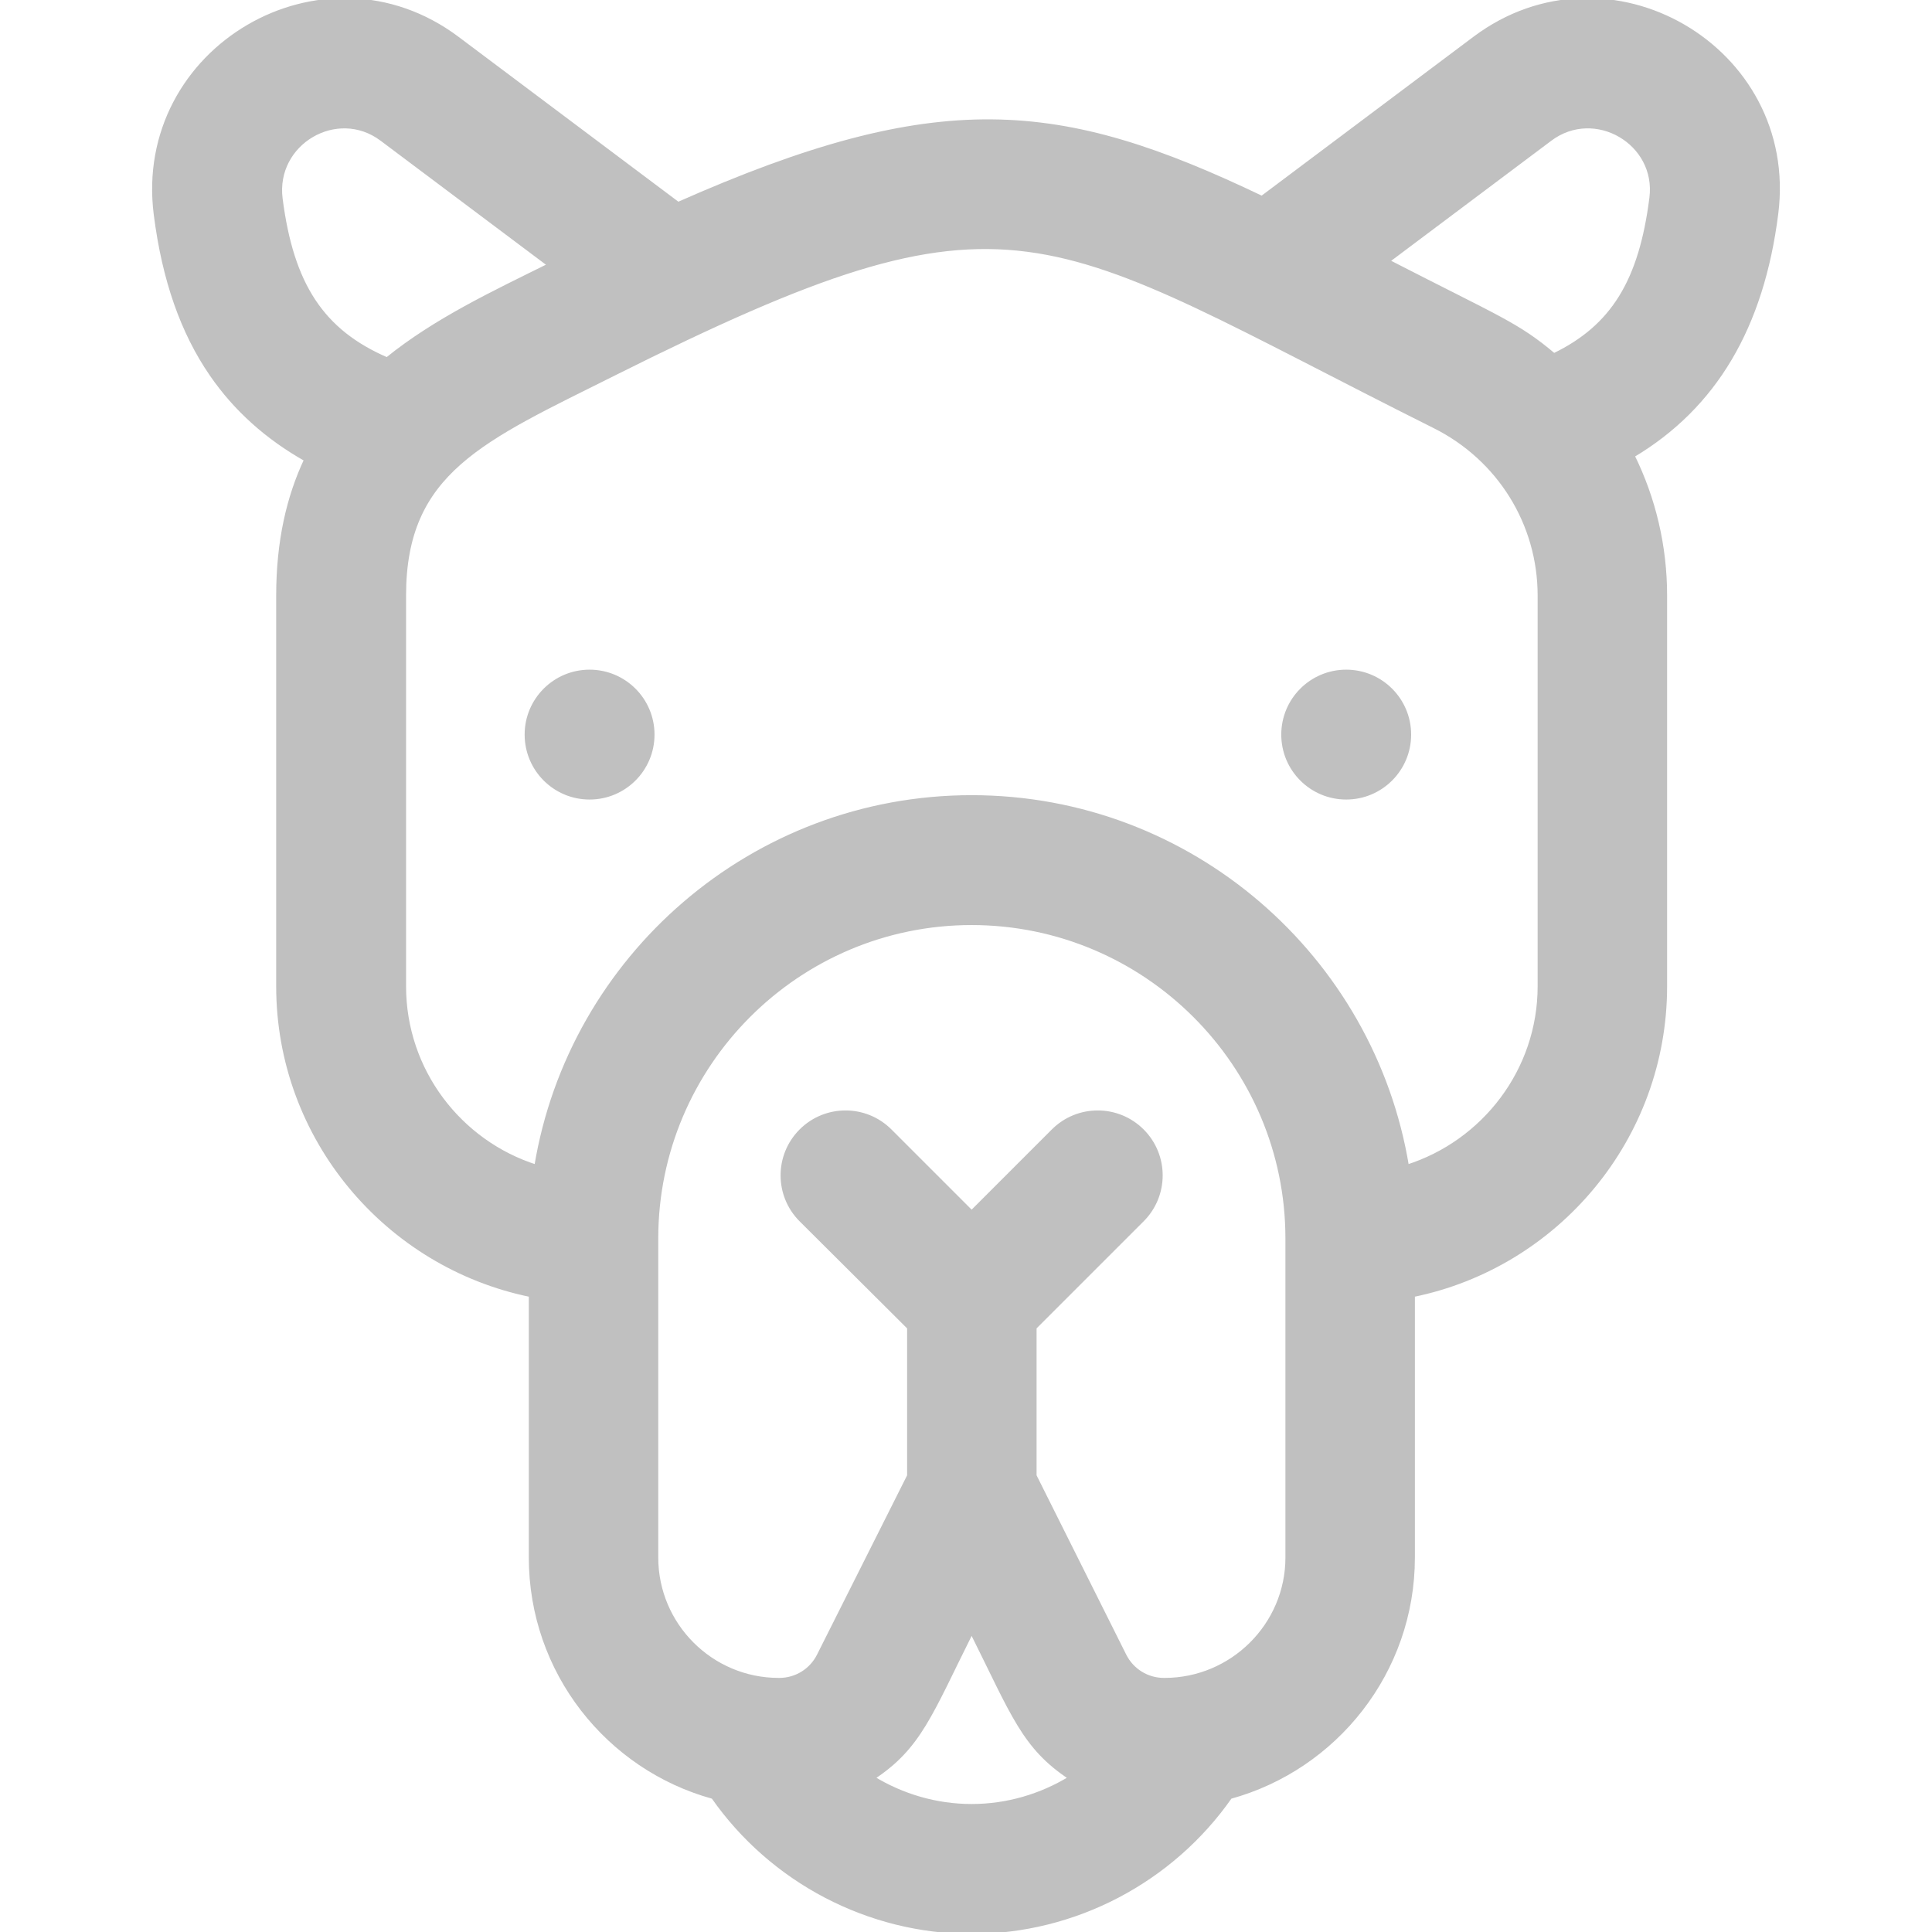
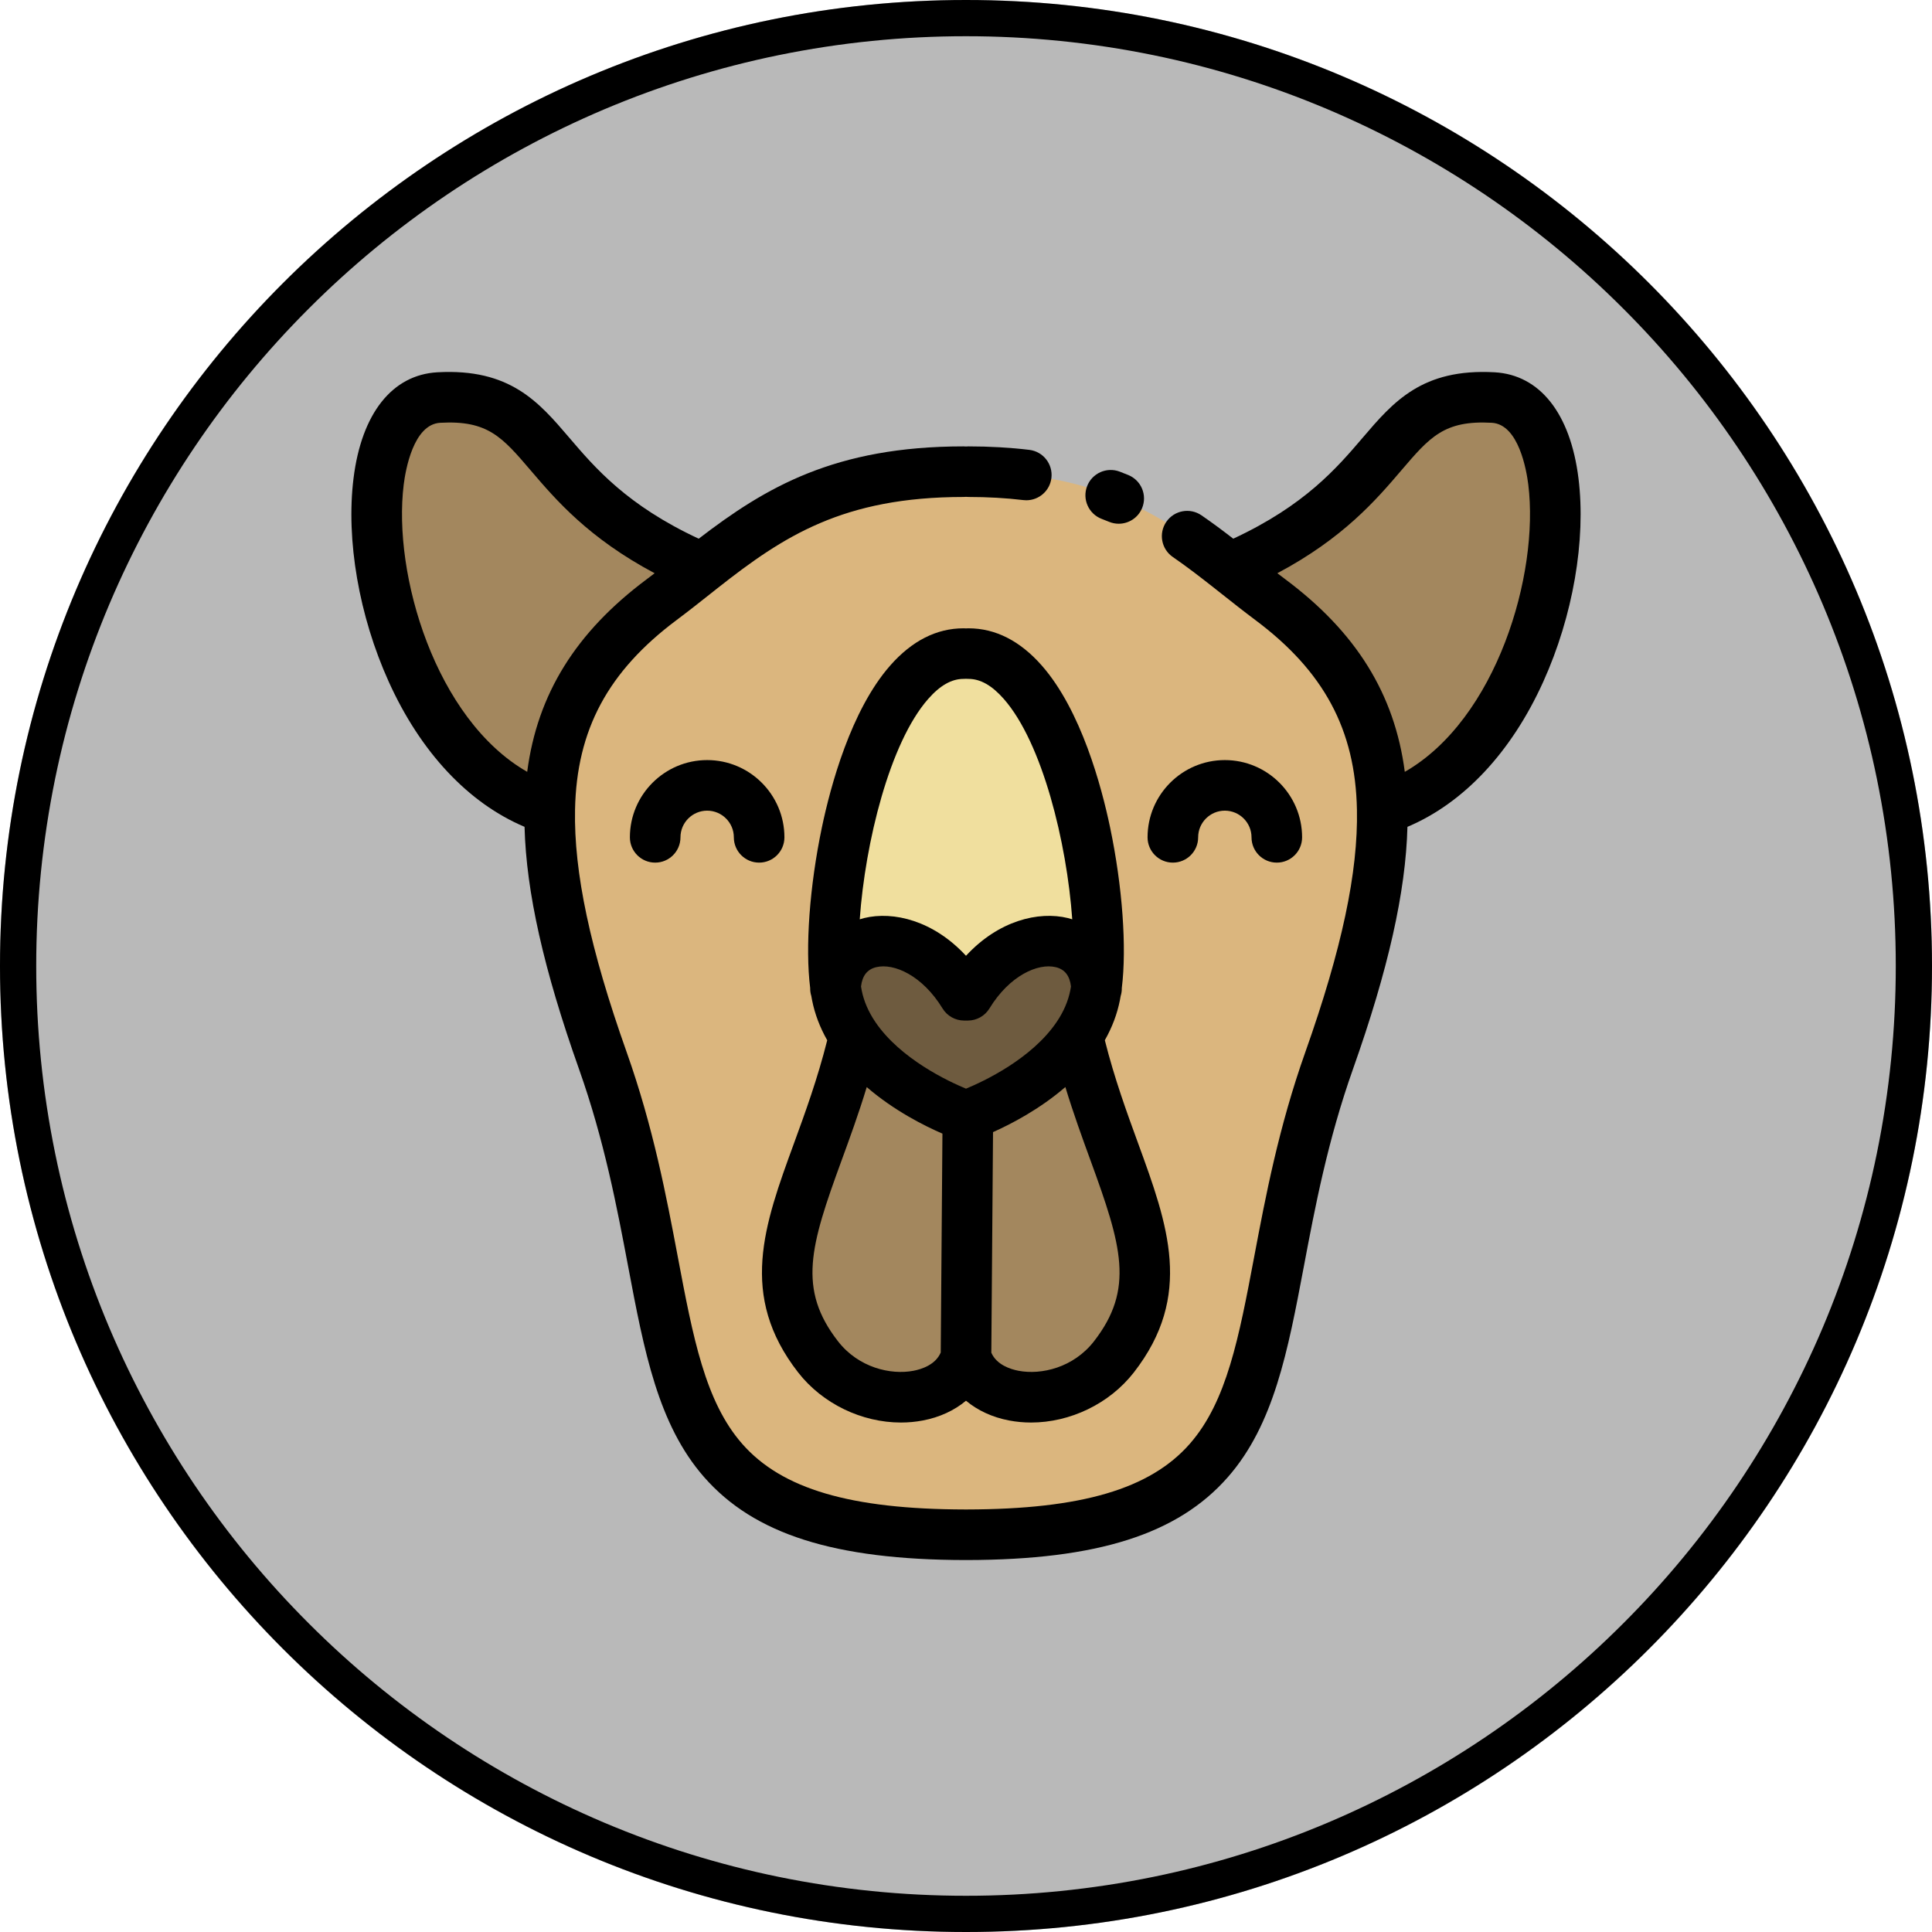
- <svg xmlns="http://www.w3.org/2000/svg" fill="#C0C0C0" height="800px" width="800px" version="1.1" id="Layer_1" viewBox="0 0 511.999 511.999" xml:space="preserve" stroke="#C0C0C0">
-   <g id="SVGRepo_bgCarrier" stroke-width="0" />
-   <g id="SVGRepo_tracerCarrier" stroke-linecap="round" stroke-linejoin="round" />
-   <g id="SVGRepo_iconCarrier">
+ <svg xmlns="http://www.w3.org/2000/svg" style="isolation:isolate" viewBox="0 0 800 800" width="800pt" height="800pt">
+   <defs>
+     <clipPath id="_clipPath_WXg8sohquhsLP3DXxmRKQAB8qJwwL4aF">
+       <rect width="800" height="800" />
+     </clipPath>
+   </defs>
+   <g clip-path="url(#_clipPath_WXg8sohquhsLP3DXxmRKQAB8qJwwL4aF)">
+     <circle vector-effect="non-scaling-stroke" cx="400" cy="400" r="400" fill="rgb(185,185,185)" />
+     <path d=" M 0 400 C 0 179.234 179.234 0 400 0 C 620.766 0 800 179.234 800 400 C 800 620.766 620.766 800 400 800 C 179.234 800 0 620.766 0 400 Z  M 15 400 C 14.99 373.95 17.61 347.96 22.83 322.43 C 27.9 297.68 35.42 273.49 45.27 250.21 C 64.65 204.48 92.68 162.92 127.82 127.82 C 162.92 92.68 204.48 64.65 250.21 45.27 C 273.49 35.42 297.68 27.9 322.44 22.83 C 347.96 17.61 373.95 14.99 400 15 C 426.05 14.99 452.04 17.61 477.56 22.83 C 502.32 27.9 526.51 35.42 549.79 45.27 C 595.52 64.65 637.08 92.68 672.18 127.82 C 707.32 162.92 735.35 204.48 754.73 250.21 C 764.58 273.49 772.1 297.68 777.17 322.44 C 782.39 347.96 785.01 373.95 785 400 C 785.01 426.05 782.39 452.04 777.17 477.56 C 772.1 502.32 764.58 526.51 754.73 549.79 C 735.35 595.52 707.32 637.08 672.18 672.18 C 637.08 707.32 595.52 735.35 549.79 754.73 C 526.51 764.58 502.32 772.1 477.56 777.17 C 452.04 782.39 426.05 785.01 400 785 C 373.95 785.01 347.96 782.39 322.44 777.17 C 297.68 772.1 273.49 764.58 250.21 754.73 C 204.48 735.35 162.92 707.32 127.82 672.18 C 92.68 637.08 64.65 595.52 45.27 549.79 C 35.42 526.51 27.9 502.32 22.83 477.56 C 17.61 452.04 14.99 426.05 15 400 Z " fill-rule="evenodd" fill="rgb(0,0,0)" />
    <g>
+       <path d=" M 618.279 164.608 C 664.635 167.164 647.779 311.557 572.362 335.055 L 572.349 335.055 C 571.622 297.697 556.471 271.029 525.98 248.27 C 520.265 243.996 514.751 239.572 509.187 235.187 C 582.65 203.722 569.655 161.915 618.279 164.608 Z " fill="rgb(163,135,94)" />
+       <path d=" M 345.973 408.694 C 346.136 409.897 346.324 411.038 346.536 412.116 C 347.765 418.344 350.359 423.971 353.755 429.009 C 339.569 489.852 308.514 523.023 338.766 561.872 C 356.825 585.057 393.719 583.177 399.997 561.872 C 406.275 583.177 443.17 585.057 461.229 561.872 C 491.48 523.023 460.464 489.788 446.278 428.946 C 449.662 423.932 452.231 418.318 453.458 412.115 C 453.671 411.037 453.859 409.897 454.022 408.693 C 459.222 370.846 441.239 270.353 400.848 270.641 L 399.145 270.641 C 358.755 270.353 340.771 370.847 345.973 408.694 Z  M 572.35 335.056 C 572.914 362.876 565.456 396.625 550.394 439.121 C 509.665 553.938 547.148 635.246 400.349 635.508 L 399.647 635.508 C 252.849 635.246 290.332 553.937 249.603 439.121 C 234.526 396.625 227.082 362.864 227.647 335.043 C 228.374 297.685 243.537 271.029 274.016 248.271 C 279.731 243.997 285.232 239.586 290.796 235.188 C 316.612 214.874 343.731 195.312 398.996 195.312 L 401.001 195.312 C 456.268 195.312 483.386 214.862 509.19 235.188 C 514.754 239.574 520.268 243.997 525.983 248.271 C 556.472 271.03 571.623 297.698 572.35 335.056 Z " fill="rgb(219,182,126)" />
+       <path d=" M 446.279 428.945 C 460.465 489.787 491.481 523.022 461.23 561.871 C 443.171 585.056 406.276 583.176 399.998 561.871 L 400.776 461.728 C 400.775 461.729 431.379 451.076 446.279 428.945 Z " fill="rgb(163,135,94)" />
+       <path d=" M 400.849 270.641 C 441.24 270.353 459.223 370.847 454.023 408.693 C 452.319 383.315 418.959 382.276 400.775 412.115 L 399.221 412.115 C 381.037 382.277 347.677 383.316 345.973 408.693 C 340.772 370.846 358.755 270.353 399.146 270.641 C 399.146 270.641 400.849 270.641 400.849 270.641 Z " fill="rgb(240,223,158)" />
+       <path d=" M 454.023 408.694 C 453.86 409.897 453.672 411.038 453.459 412.116 C 452.231 418.318 449.662 423.933 446.279 428.947 C 431.379 451.078 400.776 461.73 400.776 461.73 L 399.222 461.73 C 399.222 461.73 368.682 451.09 353.756 429.01 C 350.36 423.972 347.765 418.346 346.537 412.117 C 346.325 411.039 346.137 409.899 345.974 408.695 C 347.678 383.317 381.038 382.278 399.222 412.117 L 400.776 412.117 C 418.959 382.276 452.319 383.316 454.023 408.694 Z " fill="rgb(110,91,63)" />
      <g>
-         <path d="M390.779,10.143L334.411,52.42c-53.585-25.659-85.699-28.967-154.705,1.605L121.205,10.15 c-35.492-26.618-85.611,2.68-79.951,46.766c2.212,17.235,7.041,31.074,14.766,42.308c6.333,9.211,14.734,16.766,25.077,22.579 c-4.647,9.839-7.406,21.62-7.406,36.047v103.507c0,40.347,28.86,74.103,66.949,81.866v69.521 c0,30.279,20.442,55.833,48.325,63.485c15.534,22.221,41.179,35.769,68.53,35.769c27.35,0,52.996-13.549,68.529-35.769 c27.884-7.651,48.437-33.205,48.437-63.485v-69.521c38.089-7.762,66.838-41.518,66.838-81.866V157.85 c0-13.178-3.038-25.802-8.609-37.087c21.767-12.96,34.272-34.081,38.071-64.15C476.314,12.658,426.161-16.394,390.779,10.143z M74.401,52.662c-1.895-14.759,14.91-24.661,26.753-15.777l44.47,33.353c-14.772,7.327-30.169,14.526-43.064,24.968 C85.362,87.794,77.326,75.448,74.401,52.662z M257.494,478.581c-9.366,0-18.388-2.669-26.154-7.421 c12.401-8.172,15.188-16.833,26.154-38.761c10.98,21.963,13.754,30.592,26.152,38.761 C275.881,475.912,266.859,478.581,257.494,478.581z M308.624,445.162h-0.156c-4.459,0-8.468-2.479-10.462-6.465l-23.803-47.606 v-39.264l28.524-28.524c6.526-6.526,6.526-17.105,0-23.63c-6.524-6.526-17.105-6.526-23.63,0l-21.604,21.603l-21.604-21.603 c-6.524-6.526-17.105-6.526-23.63,0c-6.526,6.526-6.526,17.105,0,23.63l28.635,28.524v39.264l-23.916,47.606 c-1.993,3.988-6.003,6.465-10.462,6.465h-0.156c-17.875,0-32.416-14.542-32.416-32.416v-84.55 c0-46.068,37.479-83.547,83.547-83.547c46.068,0,83.658,37.479,83.658,83.547v84.55h0.004 C341.152,430.62,326.498,445.162,308.624,445.162z M407.99,261.358c0,22.362-14.832,41.346-35.091,47.783 c-9.127-55.463-57.398-97.912-115.405-97.912c-58.007,0-106.279,42.449-115.405,97.912c-20.258-6.438-34.979-25.421-34.979-47.783 V157.851c0-32.919,20.624-41.293,55.739-58.851c107.183-53.593,112.392-38.448,217.319,14.015 c17.093,8.546,27.822,25.727,27.822,44.836V261.358z M437.606,52.424c-2.777,21.981-10.154,34.13-25.795,41.687 c-9.799-8.267-14.301-9.611-44.075-24.911l43.096-32.322C422.61,28.044,439.454,37.798,437.606,52.424z" />
+         <path d=" M 400.775 461.729 L 399.997 561.872 C 393.719 583.177 356.825 585.057 338.766 561.872 C 308.514 523.023 339.569 489.852 353.755 429.009 C 368.68 451.091 399.221 461.729 399.221 461.729 L 400.775 461.729 L 400.775 461.729 Z " fill="rgb(163,135,94)" />
+         <path d=" M 290.794 235.188 C 285.23 239.586 279.728 243.997 274.014 248.271 C 243.536 271.029 228.372 297.685 227.645 335.043 L 227.607 335.043 C 152.216 311.521 135.373 167.166 181.717 164.608 C 230.34 161.915 217.345 203.722 290.794 235.188 Z " fill="rgb(163,135,94)" />
      </g>
-     </g>
-     <g>
-       <g>
-         <circle cx="156.244" cy="194.676" r="16.709" />
-       </g>
-     </g>
-     <g>
-       <g>
-         <circle cx="356.757" cy="194.676" r="16.709" />
-       </g>
+       <path d=" M 618.858 154.153 C 588.822 152.492 576.903 166.45 564.276 181.231 C 553.548 193.792 540.337 209.247 510.667 223.057 C 506.164 219.575 501.964 216.45 497.51 213.386 C 492.745 210.106 486.223 211.311 482.947 216.076 C 479.667 220.84 480.872 227.361 485.636 230.64 C 491.215 234.48 496.479 238.513 502.658 243.378 C 502.68 243.396 502.702 243.413 502.724 243.431 L 506.011 246.029 C 510.439 249.533 515.018 253.153 519.714 256.667 C 548.23 277.951 561.233 302.192 561.877 335.271 C 562.401 361.152 555.615 393.04 540.519 435.622 C 529.466 466.785 524.078 495.296 519.325 520.45 C 513.003 553.908 508.009 580.336 492.691 597.827 C 476.286 616.562 447.8 624.955 400.345 625.039 L 399.662 625.039 C 352.189 624.955 323.703 616.561 307.298 597.826 C 291.982 580.336 286.986 553.907 280.664 520.449 C 275.91 495.295 270.522 466.784 259.469 435.621 C 244.375 393.07 237.588 361.178 238.114 335.248 C 238.758 302.193 251.761 277.957 280.284 256.66 C 285.149 253.021 289.891 249.264 294.476 245.631 L 297.237 243.445 C 297.272 243.418 297.307 243.39 297.34 243.363 C 324.41 222.068 349.107 205.785 398.993 205.785 C 399.331 205.785 399.665 205.766 399.996 205.734 C 400.326 205.766 400.661 205.785 401 205.785 C 408.956 205.785 416.6 206.218 423.72 207.073 C 424.143 207.125 424.564 207.149 424.98 207.149 C 430.206 207.149 434.727 203.243 435.365 197.923 C 436.054 192.181 431.958 186.966 426.215 186.277 C 418.27 185.322 409.786 184.839 401 184.839 C 400.662 184.839 400.327 184.858 399.996 184.89 C 399.666 184.858 399.332 184.839 398.993 184.839 C 345.677 184.839 316.991 201.797 289.327 223.061 C 259.654 209.251 246.445 193.794 235.717 181.232 C 223.092 166.451 211.162 152.487 181.14 154.153 C 162.394 155.187 149.725 171.188 146.387 198.055 C 143.216 223.575 148.658 255.047 160.947 282.243 C 174.163 311.493 193.949 332.556 217.204 342.372 C 217.907 369.374 225.147 401.508 239.732 442.623 C 250.245 472.261 255.473 499.928 260.086 524.338 C 266.728 559.483 272.463 589.836 291.543 611.623 C 312.266 635.289 345.601 645.885 399.647 645.983 L 400.368 645.983 C 454.396 645.885 487.73 635.289 508.453 611.623 C 527.533 589.835 533.268 559.482 539.91 524.338 C 544.522 499.927 549.75 472.26 560.265 442.62 C 574.85 401.473 582.088 369.339 582.791 342.377 C 606.04 332.564 625.822 311.511 639.04 282.274 C 651.334 255.08 656.782 223.606 653.616 198.079 C 650.28 171.196 637.61 155.187 618.858 154.153 Z  M 167.173 200.639 C 167.899 194.795 171.136 175.681 182.297 175.066 C 201.974 173.975 207.931 180.947 219.792 194.837 C 230.116 206.925 243.701 222.816 271.07 237.363 C 269.965 238.211 268.856 239.053 267.75 239.881 C 238.483 261.735 222.519 287.348 218.3 319.599 C 180.362 297.88 162.55 237.835 167.173 200.639 Z  M 581.696 319.605 C 577.476 287.337 561.513 261.725 532.254 239.886 C 531.143 239.056 530.032 238.212 528.923 237.361 C 556.294 222.813 569.878 206.923 580.205 194.834 C 592.068 180.945 598.019 173.972 617.704 175.065 C 628.87 175.68 632.106 194.808 632.831 200.657 C 637.446 237.856 619.627 297.889 581.696 319.605 Z " fill="rgb(0,0,0)" />
+       <path d=" M 459.254 216.078 C 460.559 216.614 461.907 216.867 463.235 216.867 C 467.355 216.867 471.26 214.422 472.924 210.377 C 475.125 205.028 472.572 198.908 467.223 196.708 C 466.046 196.224 464.853 195.752 463.642 195.291 C 458.236 193.237 452.188 195.954 450.133 201.36 C 448.078 206.767 450.795 212.814 456.202 214.87 C 457.234 215.263 458.251 215.665 459.254 216.078 Z " fill="rgb(0,0,0)" />
+       <path d=" M 373.045 589.038 C 376.091 589.038 379.134 588.762 382.127 588.194 C 389.105 586.869 395.204 584.022 399.998 580.007 C 404.794 584.023 410.892 586.869 417.87 588.194 C 420.863 588.762 423.905 589.038 426.952 589.038 C 443.072 589.038 459.357 581.316 469.491 568.306 C 494.285 536.467 483.6 507.197 471.227 473.305 C 466.628 460.708 461.465 446.566 457.487 430.734 C 460.506 425.422 462.602 419.86 463.734 414.144 C 463.844 413.589 463.946 413.013 464.043 412.434 C 464.375 411.38 464.54 410.261 464.518 409.102 C 466.613 392.363 464.782 367.059 459.674 342.651 C 456.098 325.562 447.667 294.126 431.393 275.598 C 422.399 265.36 412.188 260.17 401.031 260.17 C 400.947 260.17 400.859 260.17 400.775 260.171 C 400.512 260.173 400.254 260.195 399.996 260.216 C 399.739 260.195 399.481 260.173 399.218 260.171 C 399.133 260.17 399.046 260.17 398.962 260.17 C 387.806 260.17 377.592 265.361 368.599 275.598 C 352.326 294.126 343.896 325.562 340.319 342.651 C 335.208 367.071 333.379 392.387 335.476 409.112 C 335.455 410.266 335.62 411.381 335.95 412.429 C 336.048 413.015 336.151 413.592 336.26 414.141 C 337.383 419.839 339.499 425.403 342.535 430.748 C 338.551 446.61 333.388 460.792 328.777 473.404 C 316.404 507.249 305.716 536.479 330.502 568.307 C 340.638 581.318 356.922 589.038 373.045 589.038 Z  M 362.44 423.154 C 359.579 418.909 357.685 414.514 356.81 410.077 C 356.711 409.577 356.618 409.038 356.53 408.477 C 357.055 404.029 359.093 401.398 362.783 400.495 C 370.179 398.686 381.994 403.967 390.28 417.565 C 392.18 420.684 395.57 422.587 399.222 422.587 L 400.775 422.587 C 404.427 422.587 407.816 420.684 409.717 417.565 C 418.004 403.966 429.82 398.685 437.215 400.495 C 440.915 401.401 442.955 404.046 443.469 408.47 C 443.381 409.026 443.288 409.57 443.188 410.081 C 442.311 414.508 440.44 418.87 437.617 423.061 C 437.604 423.081 437.592 423.1 437.579 423.119 C 427.218 438.488 407.206 447.814 400.001 450.794 C 392.783 447.805 372.804 438.488 362.44 423.154 Z  M 452.967 555.435 C 444.481 566.328 431.187 569.398 421.776 567.614 C 418.407 566.974 412.69 565.163 410.486 560.122 L 411.193 468.785 C 418.529 465.512 430.439 459.371 441.145 450.117 C 444.502 461.172 448.175 471.231 451.553 480.487 C 464.438 515.784 469.881 533.715 452.967 555.435 Z  M 384.339 289.42 C 389.247 283.832 394.035 281.114 398.975 281.114 C 399.034 281.114 399.089 281.115 399.148 281.114 C 399.436 281.114 399.717 281.094 399.998 281.071 C 400.28 281.094 400.562 281.114 400.848 281.114 C 400.908 281.114 400.965 281.114 401.021 281.114 C 405.961 281.114 410.75 283.832 415.658 289.42 C 431.613 307.586 441.749 348.9 443.995 380.667 C 443.403 380.483 442.81 380.3 442.198 380.151 C 430.007 377.166 413.421 381.233 399.999 395.768 C 386.577 381.232 369.99 377.169 357.801 380.151 C 357.189 380.301 356.593 380.484 356.001 380.668 C 358.245 348.909 368.382 307.588 384.339 289.42 Z  M 348.451 480.595 C 351.843 471.318 355.527 461.227 358.897 450.139 C 370.335 460.013 383.115 466.34 390.242 469.413 L 389.539 560.05 C 387.356 565.144 381.604 566.972 378.219 567.614 C 368.809 569.401 355.513 566.327 347.029 555.436 C 330.127 533.732 335.57 515.832 348.451 480.595 Z " fill="rgb(0,0,0)" />
+       <path d=" M 292.825 314.733 C 275.179 314.733 260.822 329.083 260.822 346.722 C 260.822 352.506 265.511 357.194 271.294 357.194 C 277.077 357.194 281.766 352.506 281.766 346.722 C 281.766 340.632 286.726 335.678 292.824 335.678 C 298.914 335.678 303.868 340.633 303.868 346.722 C 303.868 352.506 308.557 357.194 314.34 357.194 C 320.123 357.194 324.812 352.506 324.812 346.722 C 324.814 329.083 310.464 314.733 292.825 314.733 Z " fill="rgb(0,0,0)" />
+       <path d=" M 496.126 346.722 C 496.126 340.632 501.081 335.678 507.172 335.678 C 513.268 335.678 518.229 340.633 518.229 346.722 C 518.229 352.506 522.918 357.194 528.701 357.194 C 534.484 357.194 539.173 352.506 539.173 346.722 C 539.173 329.083 524.818 314.733 507.171 314.733 C 489.531 314.733 475.18 329.083 475.18 346.722 C 475.18 352.506 479.87 357.194 485.653 357.194 C 491.437 357.195 496.126 352.506 496.126 346.722 Z " fill="rgb(0,0,0)" />
    </g>
  </g>
</svg>
